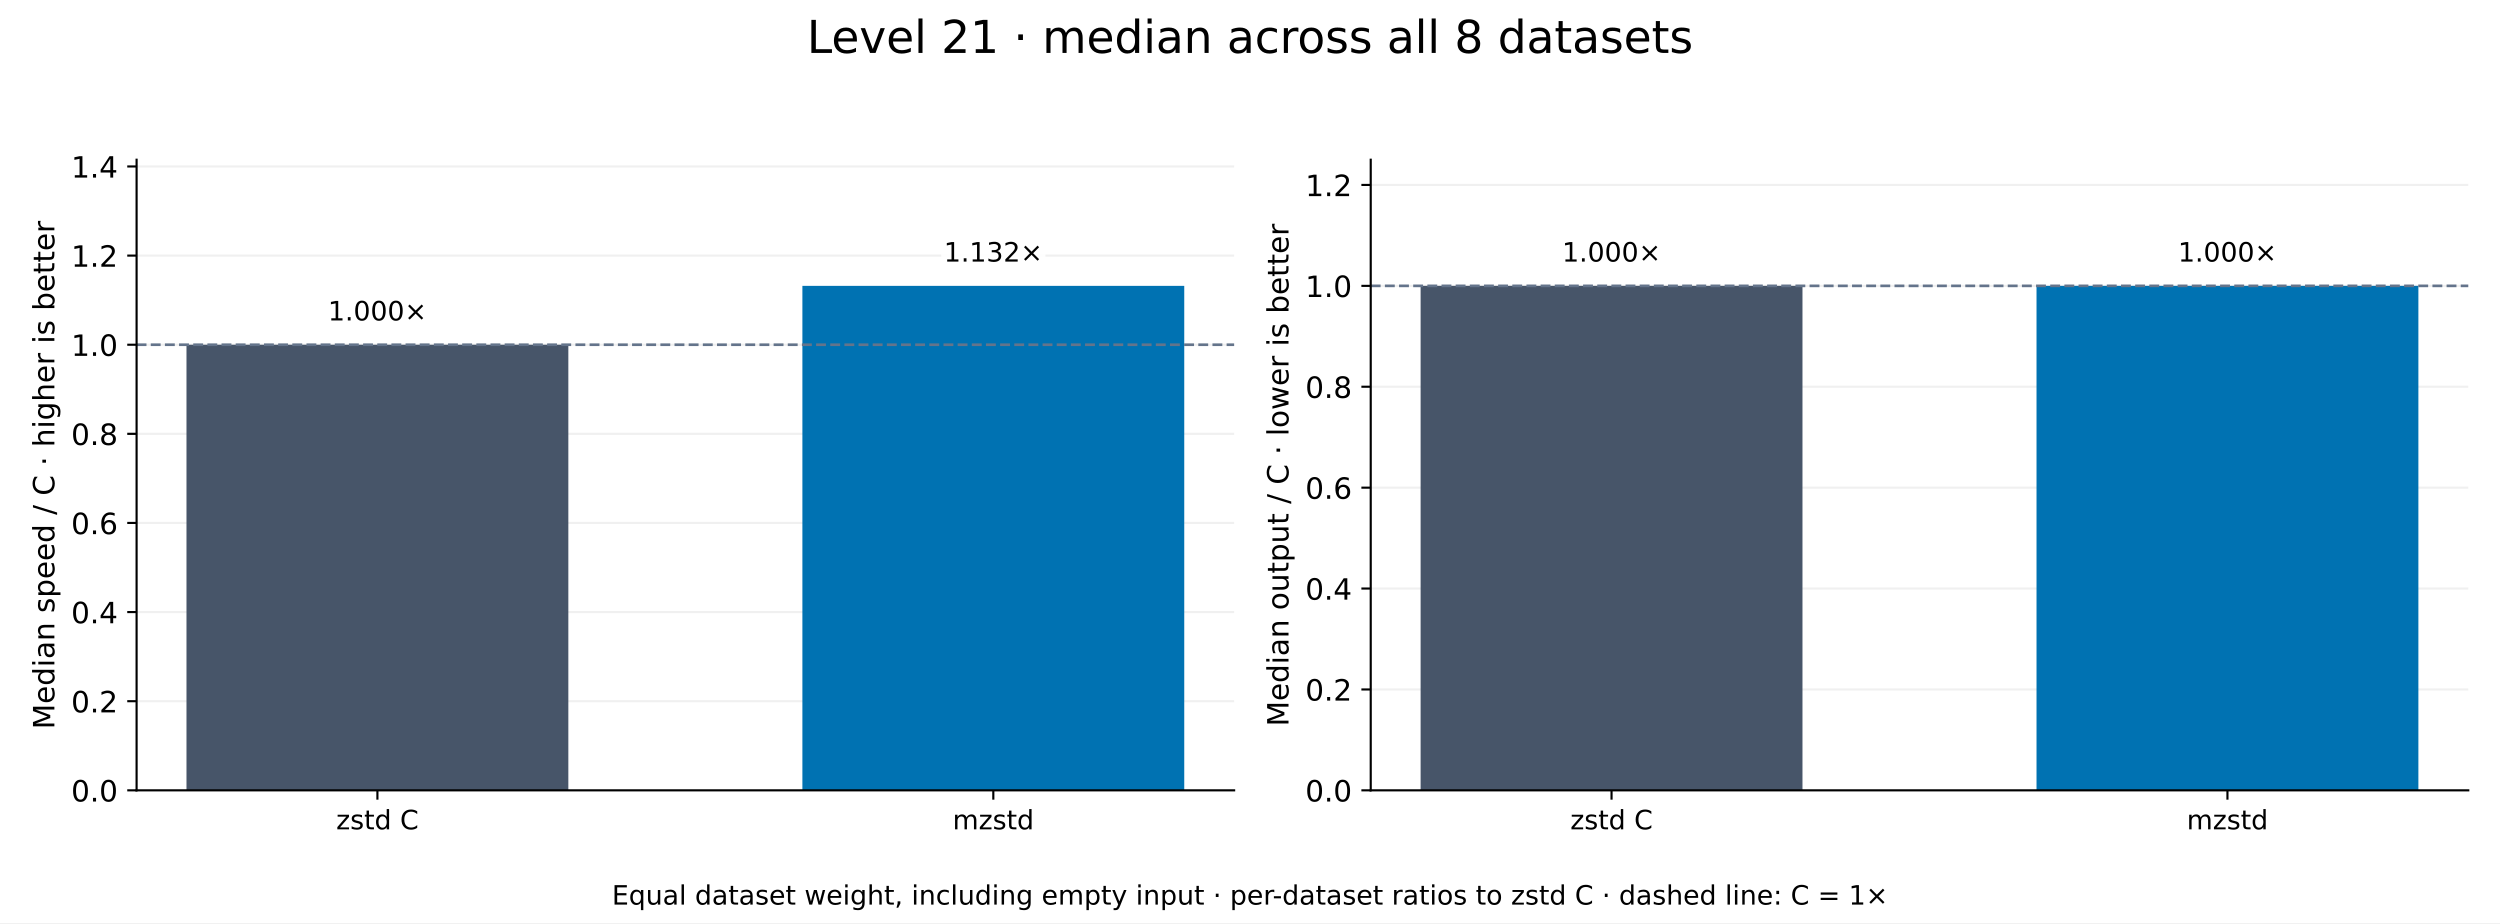
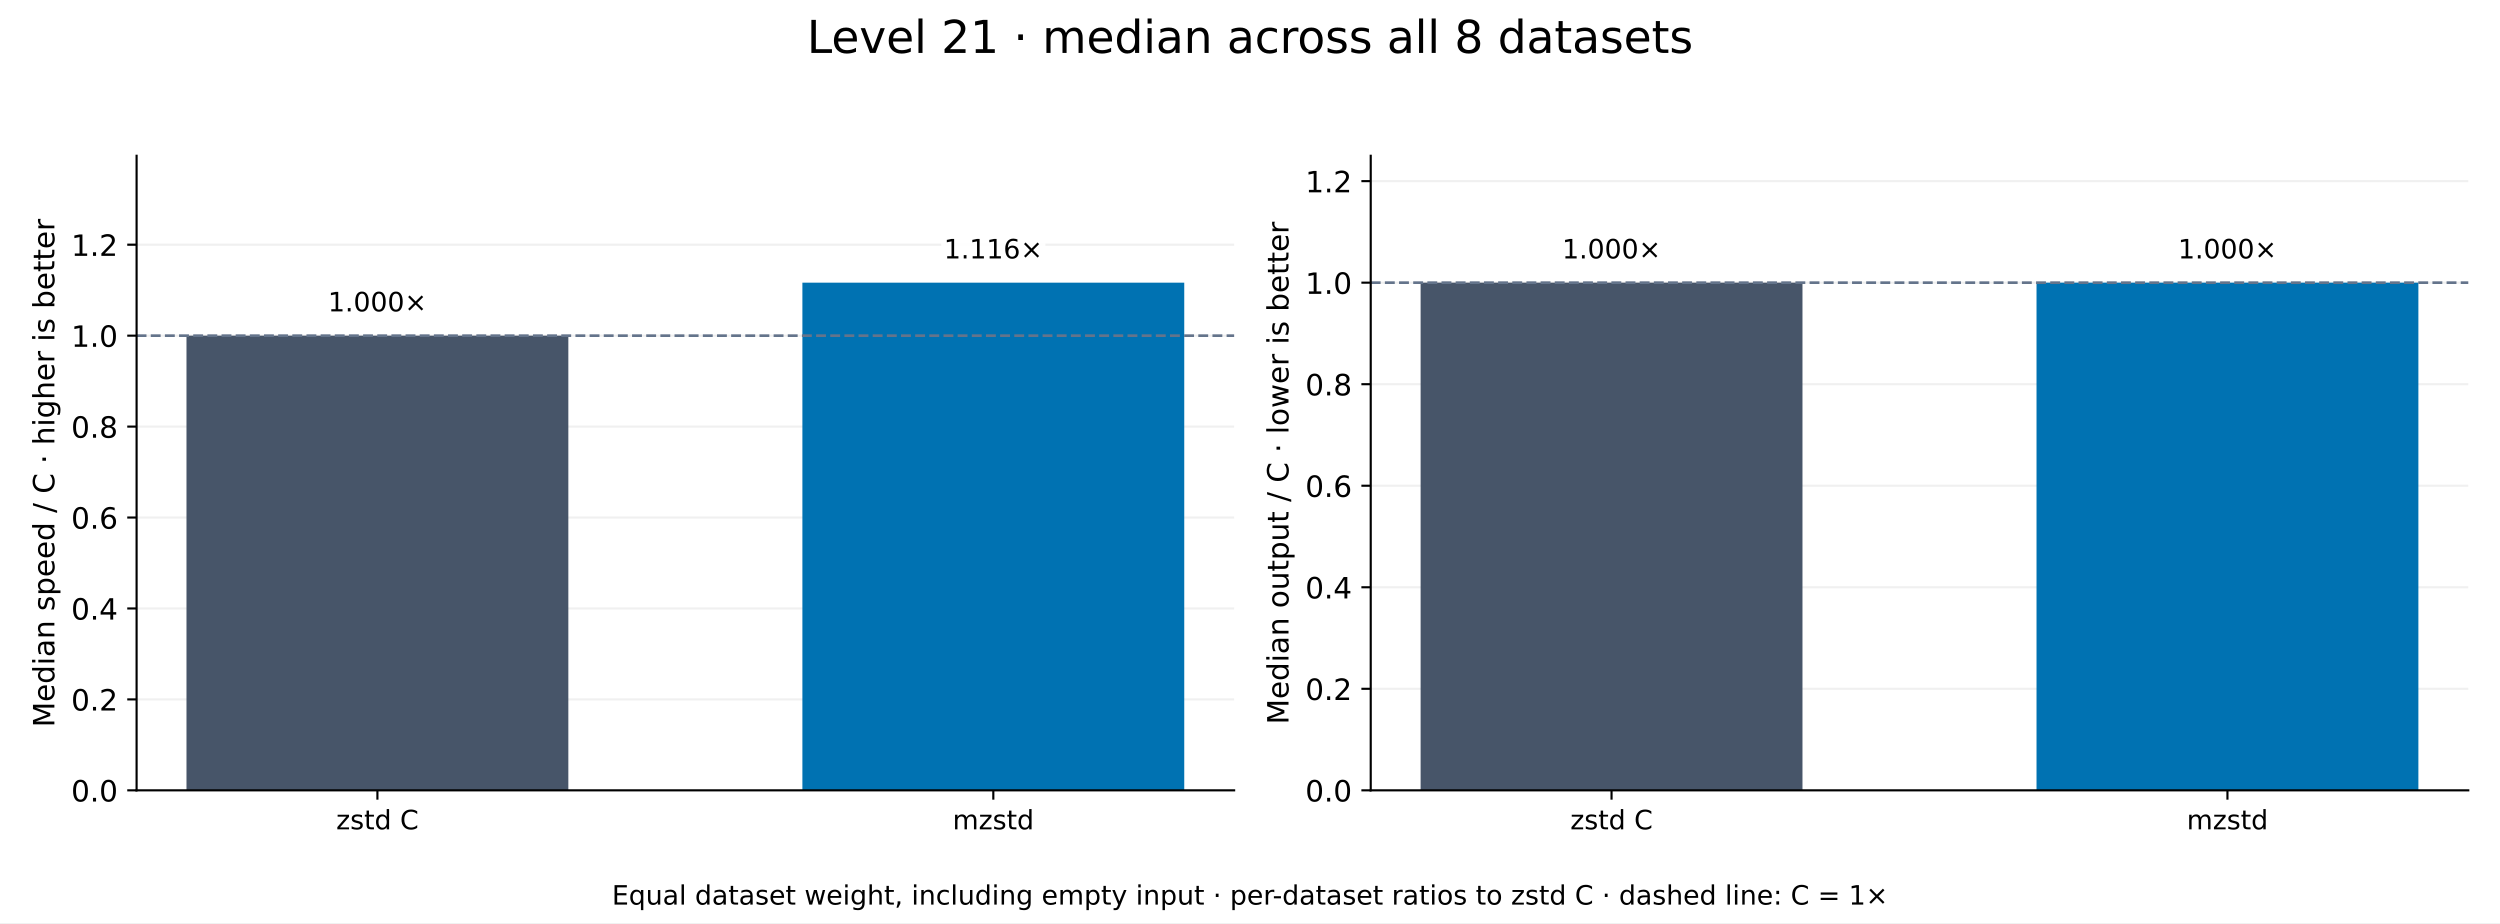
<svg xmlns="http://www.w3.org/2000/svg" xmlns:xlink="http://www.w3.org/1999/xlink" width="936pt" height="345.6pt" viewBox="0 0 936 345.6" version="1.1">
  <defs>
    <style type="text/css">*{stroke-linejoin: round; stroke-linecap: butt}</style>
  </defs>
  <g id="figure_1">
    <g id="patch_1">
      <path d="M 0 345.6 L 936 345.6 L 936 0 L 0 0 z " style="fill: #ffffff" />
    </g>
    <g id="axes_1">
      <g id="patch_2">
-         <path d="M 51.14 295.904 L 462.06 295.904 L 462.06 59.798 L 51.14 59.798 z " style="fill: #ffffff" />
+         <path d="M 51.14 295.904 L 462.06 295.904 L 462.06 58.32 L 51.14 58.32 z " style="fill: #ffffff" />
      </g>
      <g id="matplotlib.axis_1">
        <g id="xtick_1">
          <g id="line2d_1">
            <defs>
              <path id="m65b6448228" d="M 0 0 L 0 3.5 " style="stroke: #000000; stroke-width: 0.8" />
            </defs>
            <g>
              <use xlink:href="#m65b6448228" x="141.303" y="295.904" style="stroke: #000000; stroke-width: 0.8" />
            </g>
          </g>
          <g id="text_1">
            <text style="font-size: 10px; font-family: 'DejaVu Sans', 'Bitstream Vera Sans', 'Computer Modern Sans Serif', 'Lucida Grande', 'Verdana', 'Geneva', 'Lucid', 'Arial', 'Helvetica', 'Avant Garde', sans-serif; text-anchor: middle" x="141.303" y="310.502" transform="rotate(-0 141.3026 310.5024)">zstd C</text>
          </g>
        </g>
        <g id="xtick_2">
          <g id="line2d_2">
            <g>
              <use xlink:href="#m65b6448228" x="371.897" y="295.904" style="stroke: #000000; stroke-width: 0.8" />
            </g>
          </g>
          <g id="text_2">
            <text style="font-size: 10px; font-family: 'DejaVu Sans', 'Bitstream Vera Sans', 'Computer Modern Sans Serif', 'Lucida Grande', 'Verdana', 'Geneva', 'Lucid', 'Arial', 'Helvetica', 'Avant Garde', sans-serif; text-anchor: middle" x="371.897" y="310.502" transform="rotate(-0 371.8974 310.5024)">mzstd</text>
          </g>
        </g>
      </g>
      <g id="matplotlib.axis_2">
        <g id="ytick_1">
          <g id="line2d_3">
-             <path d="M 51.14 295.904 L 462.06 295.904 " clip-path="url(#p0c05036b62)" style="fill: none; stroke: #b0b0b0; stroke-opacity: 0.18; stroke-width: 0.8; stroke-linecap: square" />
+             <path d="M 51.14 295.904 L 462.06 295.904 " clip-path="url(#p7522cdb140)" style="fill: none; stroke: #b0b0b0; stroke-opacity: 0.18; stroke-width: 0.8; stroke-linecap: square" />
          </g>
          <g id="line2d_4">
            <defs>
              <path id="m2464d3fd6f" d="M 0 0 L -3.5 0 " style="stroke: #000000; stroke-width: 0.8" />
            </defs>
            <g>
              <use xlink:href="#m2464d3fd6f" x="51.14" y="295.904" style="stroke: #000000; stroke-width: 0.8" />
            </g>
          </g>
          <g id="text_3">
            <text style="font-size: 11px; font-family: 'DejaVu Sans', 'Bitstream Vera Sans', 'Computer Modern Sans Serif', 'Lucida Grande', 'Verdana', 'Geneva', 'Lucid', 'Arial', 'Helvetica', 'Avant Garde', sans-serif; text-anchor: end" x="44.14" y="300.083" transform="rotate(-0 44.14 300.0831)">0.0</text>
          </g>
        </g>
        <g id="ytick_2">
          <g id="line2d_5">
-             <path d="M 51.14 262.535 L 462.06 262.535 " clip-path="url(#p0c05036b62)" style="fill: none; stroke: #b0b0b0; stroke-opacity: 0.18; stroke-width: 0.8; stroke-linecap: square" />
+             <path d="M 51.14 261.856 L 462.06 261.856 " clip-path="url(#p7522cdb140)" style="fill: none; stroke: #b0b0b0; stroke-opacity: 0.18; stroke-width: 0.8; stroke-linecap: square" />
          </g>
          <g id="line2d_6">
            <g>
-               <use xlink:href="#m2464d3fd6f" x="51.14" y="262.535" style="stroke: #000000; stroke-width: 0.8" />
+               <use xlink:href="#m2464d3fd6f" x="51.14" y="261.856" style="stroke: #000000; stroke-width: 0.8" />
            </g>
          </g>
          <g id="text_4">
-             <text style="font-size: 11px; font-family: 'DejaVu Sans', 'Bitstream Vera Sans', 'Computer Modern Sans Serif', 'Lucida Grande', 'Verdana', 'Geneva', 'Lucid', 'Arial', 'Helvetica', 'Avant Garde', sans-serif; text-anchor: end" x="44.14" y="266.714" transform="rotate(-0 44.14 266.7139)">0.2</text>
+             <text style="font-size: 11px; font-family: 'DejaVu Sans', 'Bitstream Vera Sans', 'Computer Modern Sans Serif', 'Lucida Grande', 'Verdana', 'Geneva', 'Lucid', 'Arial', 'Helvetica', 'Avant Garde', sans-serif; text-anchor: end" x="44.14" y="266.035" transform="rotate(-0 44.14 266.0351)">0.2</text>
          </g>
        </g>
        <g id="ytick_3">
          <g id="line2d_7">
-             <path d="M 51.14 229.166 L 462.06 229.166 " clip-path="url(#p0c05036b62)" style="fill: none; stroke: #b0b0b0; stroke-opacity: 0.18; stroke-width: 0.8; stroke-linecap: square" />
+             <path d="M 51.14 227.808 L 462.06 227.808 " clip-path="url(#p7522cdb140)" style="fill: none; stroke: #b0b0b0; stroke-opacity: 0.18; stroke-width: 0.8; stroke-linecap: square" />
          </g>
          <g id="line2d_8">
            <g>
-               <use xlink:href="#m2464d3fd6f" x="51.14" y="229.166" style="stroke: #000000; stroke-width: 0.8" />
+               <use xlink:href="#m2464d3fd6f" x="51.14" y="227.808" style="stroke: #000000; stroke-width: 0.8" />
            </g>
          </g>
          <g id="text_5">
-             <text style="font-size: 11px; font-family: 'DejaVu Sans', 'Bitstream Vera Sans', 'Computer Modern Sans Serif', 'Lucida Grande', 'Verdana', 'Geneva', 'Lucid', 'Arial', 'Helvetica', 'Avant Garde', sans-serif; text-anchor: end" x="44.14" y="233.345" transform="rotate(-0 44.14 233.3447)">0.4</text>
+             <text style="font-size: 11px; font-family: 'DejaVu Sans', 'Bitstream Vera Sans', 'Computer Modern Sans Serif', 'Lucida Grande', 'Verdana', 'Geneva', 'Lucid', 'Arial', 'Helvetica', 'Avant Garde', sans-serif; text-anchor: end" x="44.14" y="231.987" transform="rotate(-0 44.14 231.987)">0.4</text>
          </g>
        </g>
        <g id="ytick_4">
          <g id="line2d_9">
-             <path d="M 51.14 195.796 L 462.06 195.796 " clip-path="url(#p0c05036b62)" style="fill: none; stroke: #b0b0b0; stroke-opacity: 0.18; stroke-width: 0.8; stroke-linecap: square" />
+             <path d="M 51.14 193.76 L 462.06 193.76 " clip-path="url(#p7522cdb140)" style="fill: none; stroke: #b0b0b0; stroke-opacity: 0.18; stroke-width: 0.8; stroke-linecap: square" />
          </g>
          <g id="line2d_10">
            <g>
-               <use xlink:href="#m2464d3fd6f" x="51.14" y="195.796" style="stroke: #000000; stroke-width: 0.8" />
+               <use xlink:href="#m2464d3fd6f" x="51.14" y="193.76" style="stroke: #000000; stroke-width: 0.8" />
            </g>
          </g>
          <g id="text_6">
-             <text style="font-size: 11px; font-family: 'DejaVu Sans', 'Bitstream Vera Sans', 'Computer Modern Sans Serif', 'Lucida Grande', 'Verdana', 'Geneva', 'Lucid', 'Arial', 'Helvetica', 'Avant Garde', sans-serif; text-anchor: end" x="44.14" y="199.976" transform="rotate(-0 44.14 199.9755)">0.6</text>
+             <text style="font-size: 11px; font-family: 'DejaVu Sans', 'Bitstream Vera Sans', 'Computer Modern Sans Serif', 'Lucida Grande', 'Verdana', 'Geneva', 'Lucid', 'Arial', 'Helvetica', 'Avant Garde', sans-serif; text-anchor: end" x="44.14" y="197.939" transform="rotate(-0 44.14 197.9389)">0.6</text>
          </g>
        </g>
        <g id="ytick_5">
          <g id="line2d_11">
-             <path d="M 51.14 162.427 L 462.06 162.427 " clip-path="url(#p0c05036b62)" style="fill: none; stroke: #b0b0b0; stroke-opacity: 0.18; stroke-width: 0.8; stroke-linecap: square" />
+             <path d="M 51.14 159.712 L 462.06 159.712 " clip-path="url(#p7522cdb140)" style="fill: none; stroke: #b0b0b0; stroke-opacity: 0.18; stroke-width: 0.8; stroke-linecap: square" />
          </g>
          <g id="line2d_12">
            <g>
-               <use xlink:href="#m2464d3fd6f" x="51.14" y="162.427" style="stroke: #000000; stroke-width: 0.8" />
+               <use xlink:href="#m2464d3fd6f" x="51.14" y="159.712" style="stroke: #000000; stroke-width: 0.8" />
            </g>
          </g>
          <g id="text_7">
-             <text style="font-size: 11px; font-family: 'DejaVu Sans', 'Bitstream Vera Sans', 'Computer Modern Sans Serif', 'Lucida Grande', 'Verdana', 'Geneva', 'Lucid', 'Arial', 'Helvetica', 'Avant Garde', sans-serif; text-anchor: end" x="44.14" y="166.606" transform="rotate(-0 44.14 166.6063)">0.8</text>
+             <text style="font-size: 11px; font-family: 'DejaVu Sans', 'Bitstream Vera Sans', 'Computer Modern Sans Serif', 'Lucida Grande', 'Verdana', 'Geneva', 'Lucid', 'Arial', 'Helvetica', 'Avant Garde', sans-serif; text-anchor: end" x="44.14" y="163.891" transform="rotate(-0 44.14 163.8909)">0.8</text>
          </g>
        </g>
        <g id="ytick_6">
          <g id="line2d_13">
-             <path d="M 51.14 129.058 L 462.06 129.058 " clip-path="url(#p0c05036b62)" style="fill: none; stroke: #b0b0b0; stroke-opacity: 0.18; stroke-width: 0.8; stroke-linecap: square" />
+             <path d="M 51.14 125.664 L 462.06 125.664 " clip-path="url(#p7522cdb140)" style="fill: none; stroke: #b0b0b0; stroke-opacity: 0.18; stroke-width: 0.8; stroke-linecap: square" />
          </g>
          <g id="line2d_14">
            <g>
-               <use xlink:href="#m2464d3fd6f" x="51.14" y="129.058" style="stroke: #000000; stroke-width: 0.8" />
+               <use xlink:href="#m2464d3fd6f" x="51.14" y="125.664" style="stroke: #000000; stroke-width: 0.8" />
            </g>
          </g>
          <g id="text_8">
-             <text style="font-size: 11px; font-family: 'DejaVu Sans', 'Bitstream Vera Sans', 'Computer Modern Sans Serif', 'Lucida Grande', 'Verdana', 'Geneva', 'Lucid', 'Arial', 'Helvetica', 'Avant Garde', sans-serif; text-anchor: end" x="44.14" y="133.237" transform="rotate(-0 44.14 133.2371)">1.0</text>
+             <text style="font-size: 11px; font-family: 'DejaVu Sans', 'Bitstream Vera Sans', 'Computer Modern Sans Serif', 'Lucida Grande', 'Verdana', 'Geneva', 'Lucid', 'Arial', 'Helvetica', 'Avant Garde', sans-serif; text-anchor: end" x="44.14" y="129.843" transform="rotate(-0 44.14 129.8428)">1.0</text>
          </g>
        </g>
        <g id="ytick_7">
          <g id="line2d_15">
-             <path d="M 51.14 95.689 L 462.06 95.689 " clip-path="url(#p0c05036b62)" style="fill: none; stroke: #b0b0b0; stroke-opacity: 0.18; stroke-width: 0.8; stroke-linecap: square" />
+             <path d="M 51.14 91.616 L 462.06 91.616 " clip-path="url(#p7522cdb140)" style="fill: none; stroke: #b0b0b0; stroke-opacity: 0.18; stroke-width: 0.8; stroke-linecap: square" />
          </g>
          <g id="line2d_16">
            <g>
-               <use xlink:href="#m2464d3fd6f" x="51.14" y="95.689" style="stroke: #000000; stroke-width: 0.8" />
+               <use xlink:href="#m2464d3fd6f" x="51.14" y="91.616" style="stroke: #000000; stroke-width: 0.8" />
            </g>
          </g>
          <g id="text_9">
-             <text style="font-size: 11px; font-family: 'DejaVu Sans', 'Bitstream Vera Sans', 'Computer Modern Sans Serif', 'Lucida Grande', 'Verdana', 'Geneva', 'Lucid', 'Arial', 'Helvetica', 'Avant Garde', sans-serif; text-anchor: end" x="44.14" y="99.868" transform="rotate(-0 44.14 99.86787)">1.2</text>
-           </g>
-         </g>
-         <g id="ytick_8">
-           <g id="line2d_17">
-             <path d="M 51.14 62.32 L 462.06 62.32 " clip-path="url(#p0c05036b62)" style="fill: none; stroke: #b0b0b0; stroke-opacity: 0.18; stroke-width: 0.8; stroke-linecap: square" />
-           </g>
-           <g id="line2d_18">
-             <g>
-               <use xlink:href="#m2464d3fd6f" x="51.14" y="62.32" style="stroke: #000000; stroke-width: 0.8" />
-             </g>
-           </g>
-           <g id="text_10">
-             <text style="font-size: 11px; font-family: 'DejaVu Sans', 'Bitstream Vera Sans', 'Computer Modern Sans Serif', 'Lucida Grande', 'Verdana', 'Geneva', 'Lucid', 'Arial', 'Helvetica', 'Avant Garde', sans-serif; text-anchor: end" x="44.14" y="66.499" transform="rotate(-0 44.14 66.49866)">1.4</text>
-           </g>
-         </g>
-         <g id="text_11">
-           <text style="font-size: 11px; font-family: 'DejaVu Sans', 'Bitstream Vera Sans', 'Computer Modern Sans Serif', 'Lucida Grande', 'Verdana', 'Geneva', 'Lucid', 'Arial', 'Helvetica', 'Avant Garde', sans-serif; text-anchor: middle" x="20.359" y="177.851" transform="rotate(-90 20.35891 177.8509)">Median speed / C · higher is better</text>
+             <text style="font-size: 11px; font-family: 'DejaVu Sans', 'Bitstream Vera Sans', 'Computer Modern Sans Serif', 'Lucida Grande', 'Verdana', 'Geneva', 'Lucid', 'Arial', 'Helvetica', 'Avant Garde', sans-serif; text-anchor: end" x="44.14" y="95.795" transform="rotate(-0 44.14 95.79472)">1.2</text>
+           </g>
+         </g>
+         <g id="text_10">
+           <text style="font-size: 11px; font-family: 'DejaVu Sans', 'Bitstream Vera Sans', 'Computer Modern Sans Serif', 'Lucida Grande', 'Verdana', 'Geneva', 'Lucid', 'Arial', 'Helvetica', 'Avant Garde', sans-serif; text-anchor: middle" x="20.359" y="177.112" transform="rotate(-90 20.35891 177.112)">Median speed / C · higher is better</text>
        </g>
      </g>
      <g id="patch_3">
-         <path d="M 69.818 295.904 L 212.787 295.904 L 212.787 129.058 L 69.818 129.058 z " clip-path="url(#p0c05036b62)" style="fill: #475569" />
+         <path d="M 69.818 295.904 L 212.787 295.904 L 212.787 125.664 L 69.818 125.664 z " clip-path="url(#p7522cdb140)" style="fill: #475569" />
      </g>
      <g id="patch_4">
-         <path d="M 300.413 295.904 L 443.382 295.904 L 443.382 107.019 L 300.413 107.019 z " clip-path="url(#p0c05036b62)" style="fill: #0072b2" />
-       </g>
-       <g id="line2d_19">
-         <path d="M 51.14 129.058 L 462.06 129.058 " clip-path="url(#p0c05036b62)" style="fill: none; stroke-dasharray: 3.7,1.6; stroke-dashoffset: 0; stroke: #64748b" />
+         <path d="M 300.413 295.904 L 443.382 295.904 L 443.382 105.837 L 300.413 105.837 z " clip-path="url(#p7522cdb140)" style="fill: #0072b2" />
+       </g>
+       <g id="line2d_17">
+         <path d="M 51.14 125.664 L 462.06 125.664 " clip-path="url(#p7522cdb140)" style="fill: none; stroke-dasharray: 3.7,1.6; stroke-dashoffset: 0; stroke: #64748b" />
      </g>
      <g id="patch_5">
-         <path d="M 51.14 295.904 L 51.14 59.798 " style="fill: none; stroke: #000000; stroke-width: 0.8; stroke-linejoin: miter; stroke-linecap: square" />
+         <path d="M 51.14 295.904 L 51.14 58.32 " style="fill: none; stroke: #000000; stroke-width: 0.8; stroke-linejoin: miter; stroke-linecap: square" />
      </g>
      <g id="patch_6">
        <path d="M 51.14 295.904 L 462.06 295.904 " style="fill: none; stroke: #000000; stroke-width: 0.8; stroke-linejoin: miter; stroke-linecap: square" />
      </g>
+       <g id="text_11">
+         <g id="patch_7">
+           <path d="M 121.799 119.664 L 160.806 119.664 L 160.806 107.986 L 121.799 107.986 z " style="fill: #ffffff; opacity: 0.9" />
+         </g>
+         <text style="font-size: 10px; font-family: 'DejaVu Sans', 'Bitstream Vera Sans', 'Computer Modern Sans Serif', 'Lucida Grande', 'Verdana', 'Geneva', 'Lucid', 'Arial', 'Helvetica', 'Avant Garde', sans-serif; text-anchor: middle" x="141.303" y="116.584" transform="rotate(-0 141.3026 116.584)">1.000×</text>
+       </g>
      <g id="text_12">
-         <g id="patch_7">
-           <path d="M 121.799 123.058 L 160.806 123.058 L 160.806 111.38 L 121.799 111.38 z " style="fill: #ffffff; opacity: 0.9" />
-         </g>
-         <text style="font-size: 10px; font-family: 'DejaVu Sans', 'Bitstream Vera Sans', 'Computer Modern Sans Serif', 'Lucida Grande', 'Verdana', 'Geneva', 'Lucid', 'Arial', 'Helvetica', 'Avant Garde', sans-serif; text-anchor: middle" x="141.303" y="119.978" transform="rotate(-0 141.3026 119.9783)">1.000×</text>
-       </g>
-       <g id="text_13">
        <g id="patch_8">
-           <path d="M 352.394 101.019 L 391.401 101.019 L 391.401 89.341 L 352.394 89.341 z " style="fill: #ffffff; opacity: 0.9" />
-         </g>
-         <text style="font-size: 10px; font-family: 'DejaVu Sans', 'Bitstream Vera Sans', 'Computer Modern Sans Serif', 'Lucida Grande', 'Verdana', 'Geneva', 'Lucid', 'Arial', 'Helvetica', 'Avant Garde', sans-serif; text-anchor: middle" x="371.897" y="97.939" transform="rotate(-0 371.8974 97.93934)">1.132×</text>
+           <path d="M 352.394 99.837 L 391.401 99.837 L 391.401 88.159 L 352.394 88.159 z " style="fill: #ffffff; opacity: 0.9" />
+         </g>
+         <text style="font-size: 10px; font-family: 'DejaVu Sans', 'Bitstream Vera Sans', 'Computer Modern Sans Serif', 'Lucida Grande', 'Verdana', 'Geneva', 'Lucid', 'Arial', 'Helvetica', 'Avant Garde', sans-serif; text-anchor: middle" x="371.897" y="96.757" transform="rotate(-0 371.8974 96.75711)">1.116×</text>
      </g>
    </g>
    <g id="axes_2">
      <g id="patch_9">
-         <path d="M 513.2 295.904 L 924.12 295.904 L 924.12 59.798 L 513.2 59.798 z " style="fill: #ffffff" />
+         <path d="M 513.2 295.904 L 924.12 295.904 L 924.12 58.32 L 513.2 58.32 z " style="fill: #ffffff" />
      </g>
      <g id="matplotlib.axis_3">
        <g id="xtick_3">
+           <g id="line2d_18">
+             <g>
+               <use xlink:href="#m65b6448228" x="603.363" y="295.904" style="stroke: #000000; stroke-width: 0.8" />
+             </g>
+           </g>
+           <g id="text_13">
+             <text style="font-size: 10px; font-family: 'DejaVu Sans', 'Bitstream Vera Sans', 'Computer Modern Sans Serif', 'Lucida Grande', 'Verdana', 'Geneva', 'Lucid', 'Arial', 'Helvetica', 'Avant Garde', sans-serif; text-anchor: middle" x="603.363" y="310.502" transform="rotate(-0 603.3626 310.5024)">zstd C</text>
+           </g>
+         </g>
+         <g id="xtick_4">
+           <g id="line2d_19">
+             <g>
+               <use xlink:href="#m65b6448228" x="833.957" y="295.904" style="stroke: #000000; stroke-width: 0.8" />
+             </g>
+           </g>
+           <g id="text_14">
+             <text style="font-size: 10px; font-family: 'DejaVu Sans', 'Bitstream Vera Sans', 'Computer Modern Sans Serif', 'Lucida Grande', 'Verdana', 'Geneva', 'Lucid', 'Arial', 'Helvetica', 'Avant Garde', sans-serif; text-anchor: middle" x="833.957" y="310.502" transform="rotate(-0 833.9574 310.5024)">mzstd</text>
+           </g>
+         </g>
+       </g>
+       <g id="matplotlib.axis_4">
+         <g id="ytick_8">
          <g id="line2d_20">
-             <g>
-               <use xlink:href="#m65b6448228" x="603.363" y="295.904" style="stroke: #000000; stroke-width: 0.8" />
-             </g>
-           </g>
-           <g id="text_14">
-             <text style="font-size: 10px; font-family: 'DejaVu Sans', 'Bitstream Vera Sans', 'Computer Modern Sans Serif', 'Lucida Grande', 'Verdana', 'Geneva', 'Lucid', 'Arial', 'Helvetica', 'Avant Garde', sans-serif; text-anchor: middle" x="603.363" y="310.502" transform="rotate(-0 603.3626 310.5024)">zstd C</text>
-           </g>
-         </g>
-         <g id="xtick_4">
+             <path d="M 513.2 295.904 L 924.12 295.904 " clip-path="url(#p232acf7092)" style="fill: none; stroke: #b0b0b0; stroke-opacity: 0.18; stroke-width: 0.8; stroke-linecap: square" />
+           </g>
          <g id="line2d_21">
            <g>
-               <use xlink:href="#m65b6448228" x="833.957" y="295.904" style="stroke: #000000; stroke-width: 0.8" />
+               <use xlink:href="#m2464d3fd6f" x="513.2" y="295.904" style="stroke: #000000; stroke-width: 0.8" />
            </g>
          </g>
          <g id="text_15">
-             <text style="font-size: 10px; font-family: 'DejaVu Sans', 'Bitstream Vera Sans', 'Computer Modern Sans Serif', 'Lucida Grande', 'Verdana', 'Geneva', 'Lucid', 'Arial', 'Helvetica', 'Avant Garde', sans-serif; text-anchor: middle" x="833.957" y="310.502" transform="rotate(-0 833.9574 310.5024)">mzstd</text>
-           </g>
-         </g>
-       </g>
-       <g id="matplotlib.axis_4">
+             <text style="font-size: 11px; font-family: 'DejaVu Sans', 'Bitstream Vera Sans', 'Computer Modern Sans Serif', 'Lucida Grande', 'Verdana', 'Geneva', 'Lucid', 'Arial', 'Helvetica', 'Avant Garde', sans-serif; text-anchor: end" x="506.2" y="300.083" transform="rotate(-0 506.2 300.0831)">0.0</text>
+           </g>
+         </g>
        <g id="ytick_9">
          <g id="line2d_22">
-             <path d="M 513.2 295.904 L 924.12 295.904 " clip-path="url(#pe748e1e39e)" style="fill: none; stroke: #b0b0b0; stroke-opacity: 0.18; stroke-width: 0.8; stroke-linecap: square" />
+             <path d="M 513.2 257.891 L 924.12 257.891 " clip-path="url(#p232acf7092)" style="fill: none; stroke: #b0b0b0; stroke-opacity: 0.18; stroke-width: 0.8; stroke-linecap: square" />
          </g>
          <g id="line2d_23">
            <g>
-               <use xlink:href="#m2464d3fd6f" x="513.2" y="295.904" style="stroke: #000000; stroke-width: 0.8" />
+               <use xlink:href="#m2464d3fd6f" x="513.2" y="257.891" style="stroke: #000000; stroke-width: 0.8" />
            </g>
          </g>
          <g id="text_16">
-             <text style="font-size: 11px; font-family: 'DejaVu Sans', 'Bitstream Vera Sans', 'Computer Modern Sans Serif', 'Lucida Grande', 'Verdana', 'Geneva', 'Lucid', 'Arial', 'Helvetica', 'Avant Garde', sans-serif; text-anchor: end" x="506.2" y="300.083" transform="rotate(-0 506.2 300.0831)">0.0</text>
+             <text style="font-size: 11px; font-family: 'DejaVu Sans', 'Bitstream Vera Sans', 'Computer Modern Sans Serif', 'Lucida Grande', 'Verdana', 'Geneva', 'Lucid', 'Arial', 'Helvetica', 'Avant Garde', sans-serif; text-anchor: end" x="506.2" y="262.07" transform="rotate(-0 506.2 262.0697)">0.2</text>
          </g>
        </g>
        <g id="ytick_10">
          <g id="line2d_24">
-             <path d="M 513.2 258.127 L 924.12 258.127 " clip-path="url(#pe748e1e39e)" style="fill: none; stroke: #b0b0b0; stroke-opacity: 0.18; stroke-width: 0.8; stroke-linecap: square" />
+             <path d="M 513.2 219.877 L 924.12 219.877 " clip-path="url(#p232acf7092)" style="fill: none; stroke: #b0b0b0; stroke-opacity: 0.18; stroke-width: 0.8; stroke-linecap: square" />
          </g>
          <g id="line2d_25">
            <g>
-               <use xlink:href="#m2464d3fd6f" x="513.2" y="258.127" style="stroke: #000000; stroke-width: 0.8" />
+               <use xlink:href="#m2464d3fd6f" x="513.2" y="219.877" style="stroke: #000000; stroke-width: 0.8" />
            </g>
          </g>
          <g id="text_17">
-             <text style="font-size: 11px; font-family: 'DejaVu Sans', 'Bitstream Vera Sans', 'Computer Modern Sans Serif', 'Lucida Grande', 'Verdana', 'Geneva', 'Lucid', 'Arial', 'Helvetica', 'Avant Garde', sans-serif; text-anchor: end" x="506.2" y="262.306" transform="rotate(-0 506.2 262.3061)">0.2</text>
+             <text style="font-size: 11px; font-family: 'DejaVu Sans', 'Bitstream Vera Sans', 'Computer Modern Sans Serif', 'Lucida Grande', 'Verdana', 'Geneva', 'Lucid', 'Arial', 'Helvetica', 'Avant Garde', sans-serif; text-anchor: end" x="506.2" y="224.056" transform="rotate(-0 506.2 224.0563)">0.4</text>
          </g>
        </g>
        <g id="ytick_11">
          <g id="line2d_26">
-             <path d="M 513.2 220.35 L 924.12 220.35 " clip-path="url(#pe748e1e39e)" style="fill: none; stroke: #b0b0b0; stroke-opacity: 0.18; stroke-width: 0.8; stroke-linecap: square" />
+             <path d="M 513.2 181.864 L 924.12 181.864 " clip-path="url(#p232acf7092)" style="fill: none; stroke: #b0b0b0; stroke-opacity: 0.18; stroke-width: 0.8; stroke-linecap: square" />
          </g>
          <g id="line2d_27">
            <g>
-               <use xlink:href="#m2464d3fd6f" x="513.2" y="220.35" style="stroke: #000000; stroke-width: 0.8" />
+               <use xlink:href="#m2464d3fd6f" x="513.2" y="181.864" style="stroke: #000000; stroke-width: 0.8" />
            </g>
          </g>
          <g id="text_18">
-             <text style="font-size: 11px; font-family: 'DejaVu Sans', 'Bitstream Vera Sans', 'Computer Modern Sans Serif', 'Lucida Grande', 'Verdana', 'Geneva', 'Lucid', 'Arial', 'Helvetica', 'Avant Garde', sans-serif; text-anchor: end" x="506.2" y="224.529" transform="rotate(-0 506.2 224.5291)">0.4</text>
+             <text style="font-size: 11px; font-family: 'DejaVu Sans', 'Bitstream Vera Sans', 'Computer Modern Sans Serif', 'Lucida Grande', 'Verdana', 'Geneva', 'Lucid', 'Arial', 'Helvetica', 'Avant Garde', sans-serif; text-anchor: end" x="506.2" y="186.043" transform="rotate(-0 506.2 186.0428)">0.6</text>
          </g>
        </g>
        <g id="ytick_12">
          <g id="line2d_28">
-             <path d="M 513.2 182.573 L 924.12 182.573 " clip-path="url(#pe748e1e39e)" style="fill: none; stroke: #b0b0b0; stroke-opacity: 0.18; stroke-width: 0.8; stroke-linecap: square" />
+             <path d="M 513.2 143.85 L 924.12 143.85 " clip-path="url(#p232acf7092)" style="fill: none; stroke: #b0b0b0; stroke-opacity: 0.18; stroke-width: 0.8; stroke-linecap: square" />
          </g>
          <g id="line2d_29">
            <g>
-               <use xlink:href="#m2464d3fd6f" x="513.2" y="182.573" style="stroke: #000000; stroke-width: 0.8" />
+               <use xlink:href="#m2464d3fd6f" x="513.2" y="143.85" style="stroke: #000000; stroke-width: 0.8" />
            </g>
          </g>
          <g id="text_19">
-             <text style="font-size: 11px; font-family: 'DejaVu Sans', 'Bitstream Vera Sans', 'Computer Modern Sans Serif', 'Lucida Grande', 'Verdana', 'Geneva', 'Lucid', 'Arial', 'Helvetica', 'Avant Garde', sans-serif; text-anchor: end" x="506.2" y="186.752" transform="rotate(-0 506.2 186.7522)">0.6</text>
+             <text style="font-size: 11px; font-family: 'DejaVu Sans', 'Bitstream Vera Sans', 'Computer Modern Sans Serif', 'Lucida Grande', 'Verdana', 'Geneva', 'Lucid', 'Arial', 'Helvetica', 'Avant Garde', sans-serif; text-anchor: end" x="506.2" y="148.029" transform="rotate(-0 506.2 148.0294)">0.8</text>
          </g>
        </g>
        <g id="ytick_13">
          <g id="line2d_30">
-             <path d="M 513.2 144.796 L 924.12 144.796 " clip-path="url(#pe748e1e39e)" style="fill: none; stroke: #b0b0b0; stroke-opacity: 0.18; stroke-width: 0.8; stroke-linecap: square" />
+             <path d="M 513.2 105.837 L 924.12 105.837 " clip-path="url(#p232acf7092)" style="fill: none; stroke: #b0b0b0; stroke-opacity: 0.18; stroke-width: 0.8; stroke-linecap: square" />
          </g>
          <g id="line2d_31">
            <g>
-               <use xlink:href="#m2464d3fd6f" x="513.2" y="144.796" style="stroke: #000000; stroke-width: 0.8" />
+               <use xlink:href="#m2464d3fd6f" x="513.2" y="105.837" style="stroke: #000000; stroke-width: 0.8" />
            </g>
          </g>
          <g id="text_20">
-             <text style="font-size: 11px; font-family: 'DejaVu Sans', 'Bitstream Vera Sans', 'Computer Modern Sans Serif', 'Lucida Grande', 'Verdana', 'Geneva', 'Lucid', 'Arial', 'Helvetica', 'Avant Garde', sans-serif; text-anchor: end" x="506.2" y="148.975" transform="rotate(-0 506.2 148.9752)">0.8</text>
+             <text style="font-size: 11px; font-family: 'DejaVu Sans', 'Bitstream Vera Sans', 'Computer Modern Sans Serif', 'Lucida Grande', 'Verdana', 'Geneva', 'Lucid', 'Arial', 'Helvetica', 'Avant Garde', sans-serif; text-anchor: end" x="506.2" y="110.016" transform="rotate(-0 506.2 110.0159)">1.0</text>
          </g>
        </g>
        <g id="ytick_14">
          <g id="line2d_32">
-             <path d="M 513.2 107.019 L 924.12 107.019 " clip-path="url(#pe748e1e39e)" style="fill: none; stroke: #b0b0b0; stroke-opacity: 0.18; stroke-width: 0.8; stroke-linecap: square" />
+             <path d="M 513.2 67.823 L 924.12 67.823 " clip-path="url(#p232acf7092)" style="fill: none; stroke: #b0b0b0; stroke-opacity: 0.18; stroke-width: 0.8; stroke-linecap: square" />
          </g>
          <g id="line2d_33">
            <g>
-               <use xlink:href="#m2464d3fd6f" x="513.2" y="107.019" style="stroke: #000000; stroke-width: 0.8" />
+               <use xlink:href="#m2464d3fd6f" x="513.2" y="67.823" style="stroke: #000000; stroke-width: 0.8" />
            </g>
          </g>
          <g id="text_21">
-             <text style="font-size: 11px; font-family: 'DejaVu Sans', 'Bitstream Vera Sans', 'Computer Modern Sans Serif', 'Lucida Grande', 'Verdana', 'Geneva', 'Lucid', 'Arial', 'Helvetica', 'Avant Garde', sans-serif; text-anchor: end" x="506.2" y="111.198" transform="rotate(-0 506.2 111.1982)">1.0</text>
-           </g>
-         </g>
-         <g id="ytick_15">
-           <g id="line2d_34">
-             <path d="M 513.2 69.242 L 924.12 69.242 " clip-path="url(#pe748e1e39e)" style="fill: none; stroke: #b0b0b0; stroke-opacity: 0.18; stroke-width: 0.8; stroke-linecap: square" />
-           </g>
-           <g id="line2d_35">
-             <g>
-               <use xlink:href="#m2464d3fd6f" x="513.2" y="69.242" style="stroke: #000000; stroke-width: 0.8" />
-             </g>
-           </g>
-           <g id="text_22">
-             <text style="font-size: 11px; font-family: 'DejaVu Sans', 'Bitstream Vera Sans', 'Computer Modern Sans Serif', 'Lucida Grande', 'Verdana', 'Geneva', 'Lucid', 'Arial', 'Helvetica', 'Avant Garde', sans-serif; text-anchor: end" x="506.2" y="73.421" transform="rotate(-0 506.2 73.42117)">1.2</text>
-           </g>
-         </g>
-         <g id="text_23">
-           <text style="font-size: 11px; font-family: 'DejaVu Sans', 'Bitstream Vera Sans', 'Computer Modern Sans Serif', 'Lucida Grande', 'Verdana', 'Geneva', 'Lucid', 'Arial', 'Helvetica', 'Avant Garde', sans-serif; text-anchor: middle" x="482.419" y="177.851" transform="rotate(-90 482.4189 177.8509)">Median output / C · lower is better</text>
+             <text style="font-size: 11px; font-family: 'DejaVu Sans', 'Bitstream Vera Sans', 'Computer Modern Sans Serif', 'Lucida Grande', 'Verdana', 'Geneva', 'Lucid', 'Arial', 'Helvetica', 'Avant Garde', sans-serif; text-anchor: end" x="506.2" y="72.003" transform="rotate(-0 506.2 72.0025)">1.2</text>
+           </g>
+         </g>
+         <g id="text_22">
+           <text style="font-size: 11px; font-family: 'DejaVu Sans', 'Bitstream Vera Sans', 'Computer Modern Sans Serif', 'Lucida Grande', 'Verdana', 'Geneva', 'Lucid', 'Arial', 'Helvetica', 'Avant Garde', sans-serif; text-anchor: middle" x="482.419" y="177.112" transform="rotate(-90 482.4189 177.112)">Median output / C · lower is better</text>
        </g>
      </g>
      <g id="patch_10">
-         <path d="M 531.878 295.904 L 674.847 295.904 L 674.847 107.019 L 531.878 107.019 z " clip-path="url(#pe748e1e39e)" style="fill: #475569" />
+         <path d="M 531.878 295.904 L 674.847 295.904 L 674.847 105.837 L 531.878 105.837 z " clip-path="url(#p232acf7092)" style="fill: #475569" />
      </g>
      <g id="patch_11">
-         <path d="M 762.473 295.904 L 905.442 295.904 L 905.442 107.019 L 762.473 107.019 z " clip-path="url(#pe748e1e39e)" style="fill: #0072b2" />
-       </g>
-       <g id="line2d_36">
-         <path d="M 513.2 107.019 L 924.12 107.019 " clip-path="url(#pe748e1e39e)" style="fill: none; stroke-dasharray: 3.7,1.6; stroke-dashoffset: 0; stroke: #64748b" />
+         <path d="M 762.473 295.904 L 905.442 295.904 L 905.442 105.837 L 762.473 105.837 z " clip-path="url(#p232acf7092)" style="fill: #0072b2" />
+       </g>
+       <g id="line2d_34">
+         <path d="M 513.2 105.837 L 924.12 105.837 " clip-path="url(#p232acf7092)" style="fill: none; stroke-dasharray: 3.7,1.6; stroke-dashoffset: 0; stroke: #64748b" />
      </g>
      <g id="patch_12">
-         <path d="M 513.2 295.904 L 513.2 59.798 " style="fill: none; stroke: #000000; stroke-width: 0.8; stroke-linejoin: miter; stroke-linecap: square" />
+         <path d="M 513.2 295.904 L 513.2 58.32 " style="fill: none; stroke: #000000; stroke-width: 0.8; stroke-linejoin: miter; stroke-linecap: square" />
      </g>
      <g id="patch_13">
        <path d="M 513.2 295.904 L 924.12 295.904 " style="fill: none; stroke: #000000; stroke-width: 0.8; stroke-linejoin: miter; stroke-linecap: square" />
      </g>
+       <g id="text_23">
+         <g id="patch_14">
+           <path d="M 583.859 99.837 L 622.866 99.837 L 622.866 88.159 L 583.859 88.159 z " style="fill: #ffffff; opacity: 0.9" />
+         </g>
+         <text style="font-size: 10px; font-family: 'DejaVu Sans', 'Bitstream Vera Sans', 'Computer Modern Sans Serif', 'Lucida Grande', 'Verdana', 'Geneva', 'Lucid', 'Arial', 'Helvetica', 'Avant Garde', sans-serif; text-anchor: middle" x="603.363" y="96.757" transform="rotate(-0 603.3626 96.75711)">1.000×</text>
+       </g>
      <g id="text_24">
-         <g id="patch_14">
-           <path d="M 583.859 101.019 L 622.866 101.019 L 622.866 89.341 L 583.859 89.341 z " style="fill: #ffffff; opacity: 0.9" />
-         </g>
-         <text style="font-size: 10px; font-family: 'DejaVu Sans', 'Bitstream Vera Sans', 'Computer Modern Sans Serif', 'Lucida Grande', 'Verdana', 'Geneva', 'Lucid', 'Arial', 'Helvetica', 'Avant Garde', sans-serif; text-anchor: middle" x="603.363" y="97.939" transform="rotate(-0 603.3626 97.93934)">1.000×</text>
-       </g>
-       <g id="text_25">
        <g id="patch_15">
-           <path d="M 814.454 101.019 L 853.461 101.019 L 853.461 89.341 L 814.454 89.341 z " style="fill: #ffffff; opacity: 0.9" />
-         </g>
-         <text style="font-size: 10px; font-family: 'DejaVu Sans', 'Bitstream Vera Sans', 'Computer Modern Sans Serif', 'Lucida Grande', 'Verdana', 'Geneva', 'Lucid', 'Arial', 'Helvetica', 'Avant Garde', sans-serif; text-anchor: middle" x="833.957" y="97.939" transform="rotate(-0 833.9574 97.93934)">1.000×</text>
-       </g>
+           <path d="M 814.454 99.837 L 853.461 99.837 L 853.461 88.159 L 814.454 88.159 z " style="fill: #ffffff; opacity: 0.9" />
+         </g>
+         <text style="font-size: 10px; font-family: 'DejaVu Sans', 'Bitstream Vera Sans', 'Computer Modern Sans Serif', 'Lucida Grande', 'Verdana', 'Geneva', 'Lucid', 'Arial', 'Helvetica', 'Avant Garde', sans-serif; text-anchor: middle" x="833.957" y="96.757" transform="rotate(-0 833.9574 96.75711)">1.000×</text>
+       </g>
+     </g>
+     <g id="text_25">
+       <text style="font-size: 17px; font-family: 'DejaVu Sans', 'Bitstream Vera Sans', 'Computer Modern Sans Serif', 'Lucida Grande', 'Verdana', 'Geneva', 'Lucid', 'Arial', 'Helvetica', 'Avant Garde', sans-serif; text-anchor: middle" x="468" y="19.829" transform="rotate(-0 468 19.82934)">Level 21 · median across all 8 datasets</text>
    </g>
    <g id="text_26">
-       <text style="font-size: 17px; font-family: 'DejaVu Sans', 'Bitstream Vera Sans', 'Computer Modern Sans Serif', 'Lucida Grande', 'Verdana', 'Geneva', 'Lucid', 'Arial', 'Helvetica', 'Avant Garde', sans-serif; text-anchor: middle" x="468" y="19.829" transform="rotate(-0 468 19.82934)">Level 21 · median across all 8 datasets</text>
-     </g>
-     <g id="text_27">
      <text style="font-size: 10px; font-family: 'DejaVu Sans', 'Bitstream Vera Sans', 'Computer Modern Sans Serif', 'Lucida Grande', 'Verdana', 'Geneva', 'Lucid', 'Arial', 'Helvetica', 'Avant Garde', sans-serif; text-anchor: middle" x="468" y="338.688" transform="rotate(-0 468 338.688)">Equal dataset weight, including empty input · per-dataset ratios to zstd C · dashed line: C = 1×</text>
    </g>
  </g>
  <defs>
-     <clipPath id="p0c05036b62">
-       <rect x="51.14" y="59.798" width="410.92" height="236.106" />
+     <clipPath id="p7522cdb140">
+       <rect x="51.14" y="58.32" width="410.92" height="237.584" />
    </clipPath>
-     <clipPath id="pe748e1e39e">
-       <rect x="513.2" y="59.798" width="410.92" height="236.106" />
+     <clipPath id="p232acf7092">
+       <rect x="513.2" y="58.32" width="410.92" height="237.584" />
    </clipPath>
  </defs>
</svg>
